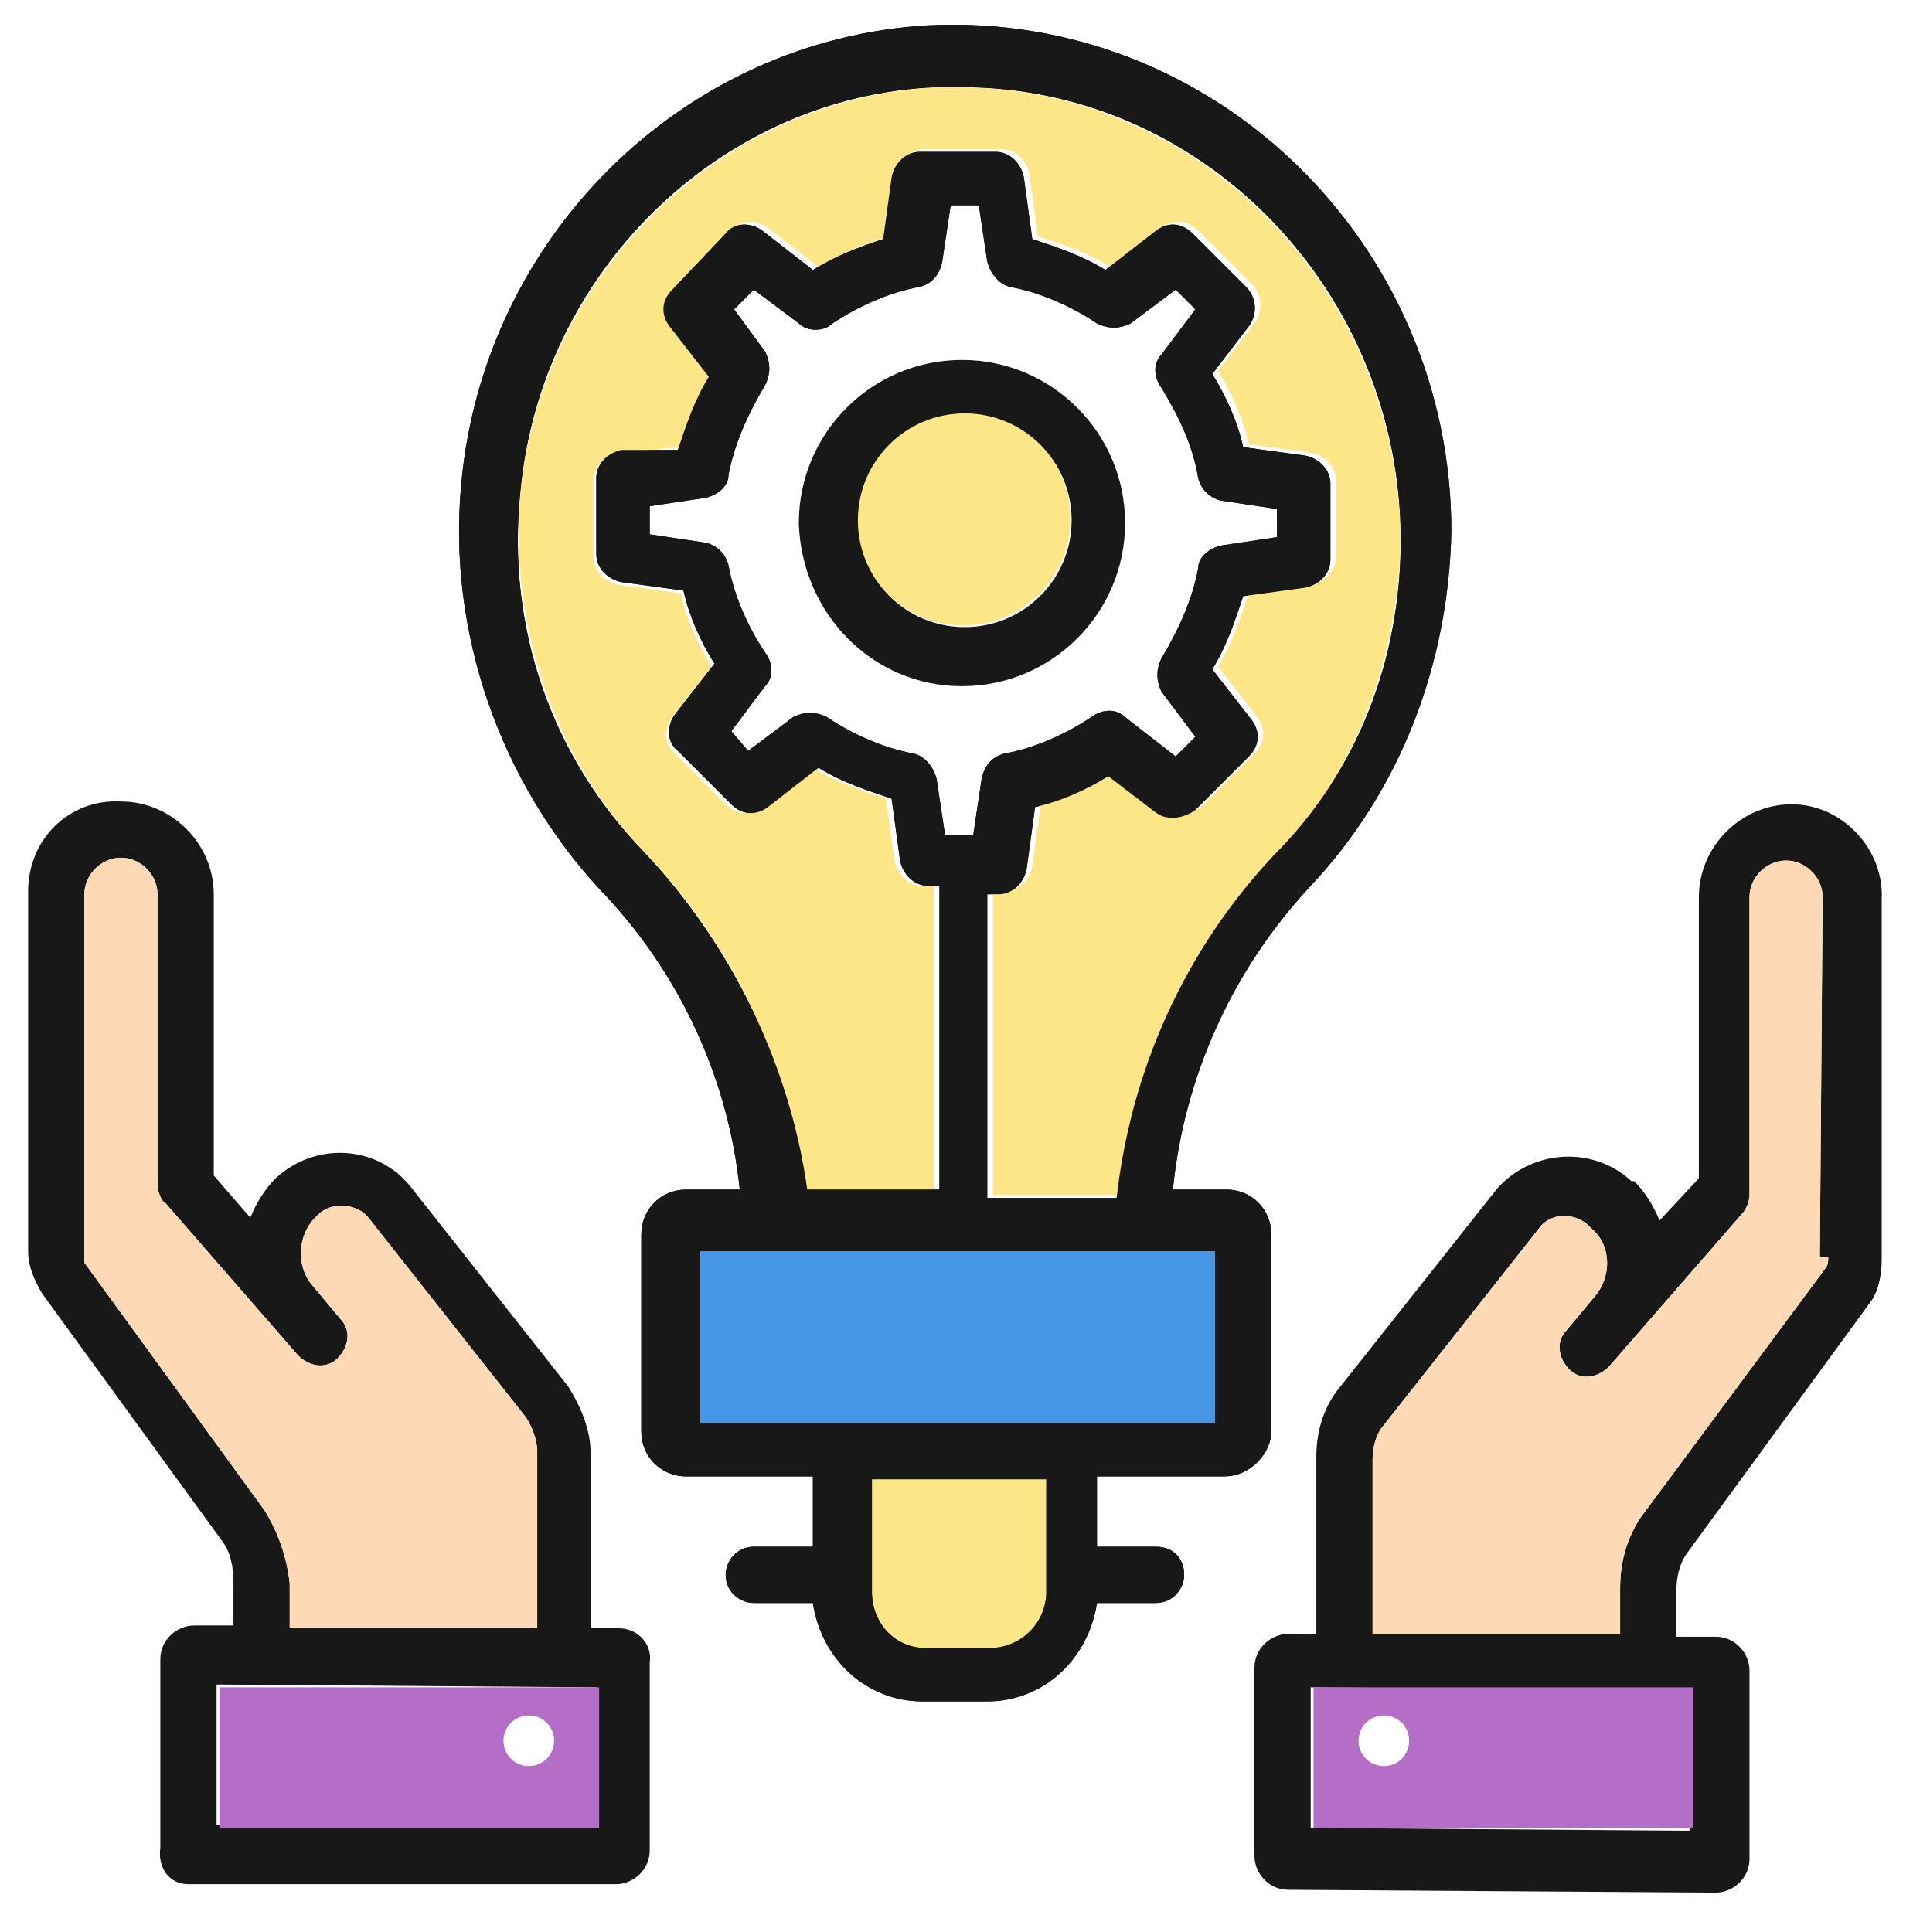
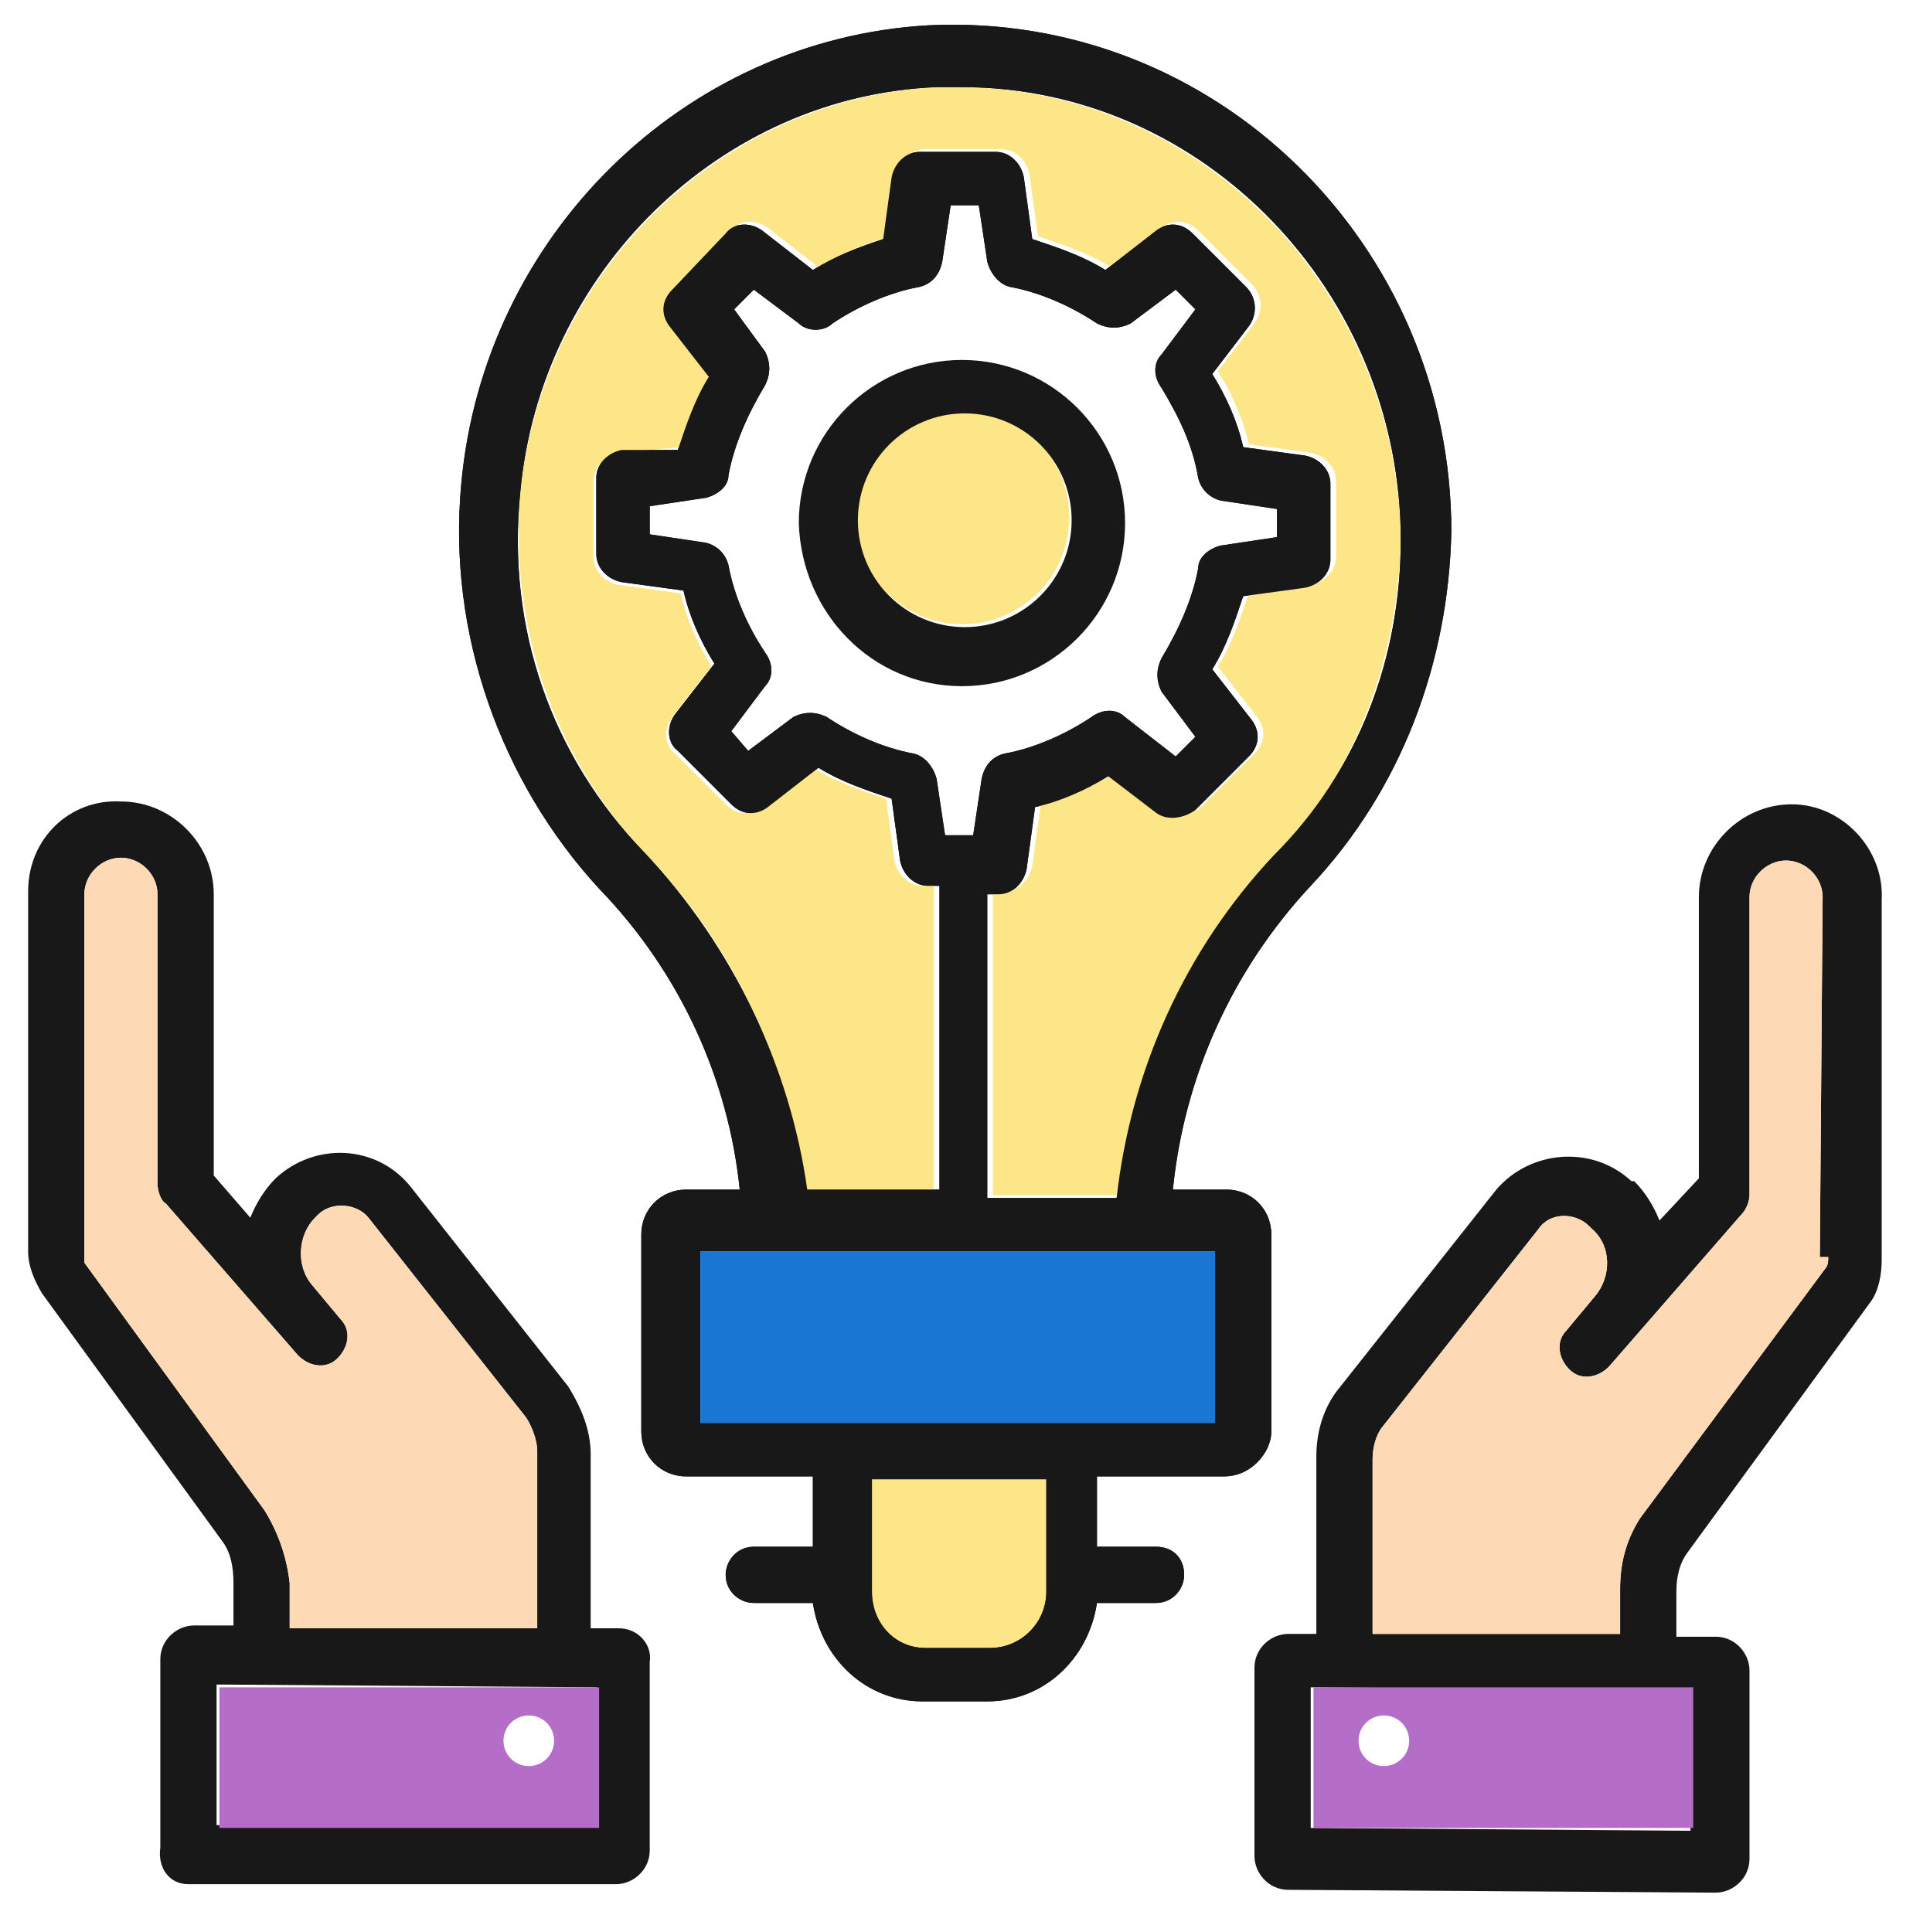
<svg xmlns="http://www.w3.org/2000/svg" version="1.1" id="Layer_1" x="0px" y="0px" viewBox="0 0 68 68.7" style="enable-background:new 0 0 68 68.7;" xml:space="preserve">
  <style type="text/css">
	.st0{fill:#FDE688;}
	.st1{fill:#181818;}
	.st2{fill:#B56EC7;}
	.st3{fill:#FDD9B6;}
- 	.st4{fill:#4597E5;}
+ 	.st4{fill:#1976D2;}
</style>
  <g id="Layer_1_2_">
    <g id="Layer_1_1_">
      <path class="st0" d="M32.9,58.6h2.3c1.1,0,2-0.9,2-2v-4H31v4C31,57.7,31.8,58.6,32.9,58.6z" />
      <g>
        <g>
          <g>
            <path class="st1" d="M63.7,28.6c-1.8,0-3.3,1.5-3.3,3.3v10L59,43.4c-0.2-0.5-0.5-1-0.9-1.4H58c-1.4-1.3-3.6-1.1-4.8,0.3       l-5.7,7.2c-0.5,0.7-0.7,1.5-0.7,2.3v6.3h-1c-0.6,0-1.2,0.5-1.2,1.2V66c0,0.6,0.5,1.2,1.2,1.2L61,67.3c0.6,0,1.2-0.5,1.2-1.2       v-6.7c0-0.6-0.5-1.2-1.2-1.2h-1.4v-1.6c0-0.5,0.1-1,0.4-1.4l6.5-8.9c0.3-0.4,0.4-1,0.4-1.5V32C67,30.2,65.5,28.6,63.7,28.6z        M60.1,65.1L46.6,65v-5l13.5,0.1V65.1z M65,44.7c0,0.1,0,0.3-0.1,0.4L58.3,54c-0.5,0.8-0.7,1.6-0.7,2.5v1.6h-8.8v-6.2       c0-0.4,0.1-0.8,0.3-1.1l5.6-7.1c0.4-0.6,1.3-0.6,1.8-0.1l0.1,0.1c0.7,0.6,0.7,1.7,0.1,2.4l-1,1.2c-0.4,0.4-0.3,1,0.1,1.4       c0.4,0.4,1,0.3,1.4-0.1l4.7-5.4c0.2-0.2,0.3-0.5,0.3-0.7V31.9c0-0.7,0.6-1.3,1.3-1.3c0.7,0,1.3,0.6,1.3,1.3l-0.1,12.8H65z" />
          </g>
        </g>
        <g>
          <g>
            <path class="st1" d="M22,57.9h-1v-6.2c0-0.8-0.3-1.6-0.8-2.4l-5.6-7.1c-1.2-1.5-3.4-1.6-4.8-0.3l0,0c-0.4,0.4-0.7,0.9-0.9,1.4       l-1.3-1.5v-10c0-1.8-1.5-3.3-3.3-3.3C2.5,28.4,1,29.8,1,31.7v12.8c0,0.5,0.2,1,0.5,1.5l6.4,8.8c0.3,0.4,0.4,0.9,0.4,1.5v1.5       H6.9c-0.6,0-1.2,0.5-1.2,1.2v6.7C5.6,66.4,6,67,6.7,67h15.2c0.6,0,1.2-0.5,1.2-1.2v-6.7C23.2,58.5,22.7,57.9,22,57.9z        M9.4,53.7L3,44.9c0-0.1,0-0.2,0-0.4V31.8c0-0.7,0.6-1.3,1.3-1.3s1.3,0.6,1.3,1.3v10.3c0,0.2,0.1,0.6,0.3,0.7l4.7,5.4       c0.4,0.4,1,0.5,1.4,0.1s0.5-1,0.1-1.4l-1-1.2c-0.6-0.7-0.5-1.8,0.1-2.4l0.1-0.1c0.5-0.5,1.4-0.4,1.8,0.1l5.6,7.1       c0.2,0.3,0.4,0.8,0.4,1.2v6.3h-8.8v-1.6C10.2,55.4,9.9,54.5,9.4,53.7z M21.2,64.9H7.7v-5L21.2,60V64.9z" />
          </g>
        </g>
        <g>
          <g>
            <path class="st1" d="M44.7,52c0.3-0.3,0.5-0.7,0.5-1.1v-7c0-0.9-0.7-1.6-1.6-1.6h-1.9c0.4-4,2.1-7.8,4.9-10.8       c3.2-3.4,4.9-7.9,5-12.6c0-10.2-8.4-18.5-18.6-18c-8.7,0.5-15.8,7.5-16.6,16.3c-0.5,5.3,1.4,10.6,4.9,14.4       c2.9,3,4.6,6.8,5,10.7h-1.9c-0.9,0-1.6,0.7-1.6,1.6v7c0,0.9,0.7,1.6,1.6,1.6l0,0h4.5l0,0V55h-2.1c-0.6,0-1,0.5-1,1       c0,0.6,0.5,1,1,1l0,0h2.1c0.3,2,1.9,3.5,3.9,3.5l0,0h2.3c2,0,3.6-1.5,3.9-3.5h2.1c0.6,0,1-0.5,1-1c0-0.6-0.4-1-1-1H39v-2.5l0,0       h4.5C44,52.5,44.4,52.3,44.7,52z M35.2,58.6h-2.3c-1.1,0-1.9-0.9-1.9-2v-4h6.2v4C37.2,57.7,36.3,58.6,35.2,58.6z M22.9,30.3       c-3.3-3.4-4.9-8-4.4-12.8c0.7-7.8,7.1-14.1,14.8-14.4c0.3,0,0.6,0,0.9,0c8.6,0,15.6,7.3,15.6,16.1c0,4.2-1.5,8.2-4.5,11.2       c-3.2,3.4-5.1,7.7-5.6,12.2h-4.6V31.8h0.4c0.5,0,0.9-0.4,1-0.9l0.3-2.2c0.9-0.2,1.8-0.6,2.6-1.1l1.7,1.3c0.4,0.3,1,0.2,1.4-0.1       l1.9-1.9c0.4-0.4,0.4-0.9,0.1-1.3l-1.4-1.8c0.5-0.8,0.8-1.7,1.1-2.6l2.2-0.3c0.5-0.1,0.9-0.5,0.9-1v-2.7c0-0.5-0.4-0.9-0.9-1       l-2.2-0.3c-0.2-0.9-0.6-1.8-1.1-2.6l1.3-1.7c0.3-0.4,0.3-1-0.1-1.4l-1.9-1.9c-0.4-0.4-0.9-0.4-1.3-0.1l-1.8,1.4       c-0.8-0.5-1.7-0.8-2.6-1.1l-0.3-2.2c-0.1-0.5-0.5-0.9-1-0.9h-2.7c-0.5,0-0.9,0.4-1,0.9l-0.3,2.2c-0.9,0.3-1.7,0.6-2.5,1.1       l-1.8-1.4c-0.4-0.3-1-0.3-1.3,0.1l-1.9,2c-0.4,0.4-0.4,0.9-0.1,1.3l1.4,1.8c-0.5,0.8-0.8,1.7-1.1,2.6h-2       c-0.5,0.1-0.9,0.5-0.9,1v2.7c0,0.5,0.4,0.9,0.9,1l2.2,0.3c0.2,0.9,0.6,1.8,1.1,2.6L24,25.4c-0.3,0.4-0.3,1,0.1,1.3l1.9,1.9       c0.4,0.4,0.9,0.4,1.3,0.1l1.8-1.4c0.8,0.5,1.7,0.8,2.6,1.1l0.3,2.2c0.1,0.5,0.5,0.9,1,0.9h0.4v10.8h-4.7       C28.1,38,26.1,33.7,22.9,30.3z M27.2,23.2c-0.6-0.9-1.1-2-1.3-3.1c-0.1-0.4-0.4-0.7-0.8-0.8l-2-0.3v-1l2-0.3       c0.4-0.1,0.8-0.4,0.8-0.8c0.2-1.1,0.7-2.2,1.3-3.2c0.2-0.4,0.2-0.8,0-1.2L26.1,11l0.7-0.7l1.6,1.2c0.3,0.3,0.9,0.3,1.2,0       c0.9-0.6,2-1.1,3.1-1.3c0.4-0.1,0.7-0.4,0.8-0.9l0.3-2h1l0.3,2c0.1,0.4,0.4,0.8,0.8,0.9c1.1,0.2,2.2,0.7,3.1,1.3       c0.4,0.2,0.8,0.2,1.2,0l1.6-1.2l0.7,0.7l-1.2,1.6c-0.3,0.3-0.3,0.8,0,1.2c0.6,1,1.1,2,1.3,3.2c0.1,0.4,0.4,0.7,0.8,0.8l2,0.3v1       l-2,0.3c-0.4,0.1-0.8,0.4-0.8,0.8c-0.2,1.1-0.7,2.2-1.3,3.2c-0.2,0.4-0.2,0.8,0,1.2l1.2,1.6l-0.7,0.7L40,25.5       c-0.3-0.3-0.8-0.3-1.2,0c-0.9,0.6-2,1.1-3.1,1.3c-0.4,0.1-0.7,0.4-0.8,0.9l-0.3,2h-1l-0.3-2c-0.1-0.4-0.4-0.8-0.8-0.9       c-1.1-0.2-2.2-0.7-3.1-1.3c-0.4-0.2-0.8-0.2-1.2,0l-1.6,1.2L26,26l1.2-1.6C27.5,24.1,27.5,23.6,27.2,23.2z M24.9,50.6v-6.1       c5.3,0,12.6,0,18.3,0v6.1C32.6,50.6,35.5,50.6,24.9,50.6z" />
          </g>
        </g>
        <g>
          <g>
-             <ellipse transform="matrix(4.593288e-03 -1 1 4.593288e-03 15.6987 52.6558)" class="st0" cx="34.3" cy="18.4" rx="3.8" ry="3.8" />
+             <ellipse transform="matrix(4.593240e-03 -1 1 4.593240e-03 15.6588 52.6115)" class="st0" cx="34.3" cy="18.4" rx="3.8" ry="3.8" />
          </g>
          <g>
            <path class="st1" d="M34.2,24.4c3.2,0,5.8-2.6,5.8-5.8s-2.6-5.8-5.8-5.8s-5.8,2.6-5.8,5.8C28.5,21.8,31,24.4,34.2,24.4z        M34.3,14.7c2.1,0,3.8,1.7,3.8,3.8s-1.7,3.8-3.8,3.8s-3.8-1.7-3.8-3.8S32.2,14.7,34.3,14.7z" />
          </g>
        </g>
        <g>
          <path class="st0" d="M49.8,19.2c-0.1-8.8-7-16-15.6-16.1c-0.3,0-0.6,0-0.9,0c-7.7,0.4-14,6.6-14.8,14.4      c-0.4,4.8,1.2,9.4,4.4,12.8c3.2,3.3,5.2,7.6,5.6,12h4.7V31.5h-0.4c-0.5,0-0.9-0.4-1-0.9l-0.3-2.2c-0.9-0.3-1.8-0.6-2.6-1.1      l-1.8,1.4c-0.4,0.3-0.9,0.3-1.3-0.1L24,26.8c-0.4-0.3-0.4-0.9-0.1-1.3l1.4-1.8c-0.5-0.8-0.9-1.7-1.1-2.6L22,20.8      c-0.5-0.1-0.9-0.5-0.9-1v-2.7c0-0.5,0.4-0.9,0.9-1l2.2-0.2c0.3-0.9,0.6-1.8,1.1-2.6L24,11.5c-0.3-0.4-0.3-0.9,0.1-1.3l1.9-2      c0.3-0.4,0.9-0.4,1.3-0.1l1.8,1.4c0.8-0.5,1.6-0.8,2.5-1.1l0.3-2.2c0.1-0.5,0.5-0.9,1-0.9h2.7c0.5,0,0.9,0.4,1,0.9l0.3,2.2      c0.9,0.3,1.8,0.6,2.6,1.1l1.8-1.4c0.4-0.3,0.9-0.3,1.3,0.1l1.9,1.9c0.4,0.4,0.4,1,0.1,1.4l-1.3,1.7c0.5,0.8,0.9,1.7,1.1,2.6      l2.2,0.3c0.5,0.1,0.9,0.5,0.9,1v2.7c0,0.5-0.4,0.9-0.9,1l-2.2,0.3c-0.3,0.9-0.6,1.8-1.1,2.6l1.4,1.8c0.3,0.4,0.3,0.9-0.1,1.3      l-1.9,1.9c-0.4,0.3-1,0.4-1.4,0.1l-1.7-1.3c-0.8,0.5-1.7,0.9-2.6,1.1l-0.3,2.2c-0.1,0.5-0.5,0.9-1,0.9h-0.4v10.8h4.6      c0.4-4.5,2.3-8.8,5.6-12.2C48.2,27.4,49.7,23.4,49.8,19.2z" />
        </g>
        <g>
          <g>
            <path class="st1" d="M44.7,52c0.3-0.3,0.5-0.7,0.5-1.1v-7c0-0.9-0.7-1.6-1.6-1.6h-1.9c0.4-4,2.1-7.8,4.9-10.8       c3.2-3.4,4.9-7.9,5-12.6c0-10.2-8.4-18.5-18.6-18c-8.7,0.5-15.8,7.5-16.6,16.3c-0.5,5.3,1.4,10.6,4.9,14.4       c2.9,3,4.6,6.8,5,10.7h-1.9c-0.9,0-1.6,0.7-1.6,1.6v7c0,0.9,0.7,1.6,1.6,1.6l0,0h4.5l0,0V55h-2.1c-0.6,0-1,0.5-1,1       c0,0.6,0.5,1,1,1l0,0h2.1c0.3,2,1.9,3.5,3.9,3.5l0,0h2.3c2,0,3.6-1.5,3.9-3.5h2.1c0.6,0,1-0.5,1-1c0-0.6-0.4-1-1-1H39v-2.5l0,0       h4.5C44,52.5,44.4,52.3,44.7,52z M35.2,58.6h-2.3c-1.1,0-1.9-0.9-1.9-2v-4h6.2v4C37.2,57.7,36.3,58.6,35.2,58.6z M22.9,30.3       c-3.3-3.4-4.9-8-4.4-12.8c0.7-7.8,7.1-14.1,14.8-14.4c0.3,0,0.6,0,0.9,0c8.6,0,15.6,7.3,15.6,16.1c0,4.2-1.5,8.2-4.5,11.2       c-3.2,3.4-5.1,7.7-5.6,12.2h-4.6V31.8h0.4c0.5,0,0.9-0.4,1-0.9l0.3-2.2c0.9-0.2,1.8-0.6,2.6-1.1l1.7,1.3c0.4,0.3,1,0.2,1.4-0.1       l1.9-1.9c0.4-0.4,0.4-0.9,0.1-1.3l-1.4-1.8c0.5-0.8,0.8-1.7,1.1-2.6l2.2-0.3c0.5-0.1,0.9-0.5,0.9-1v-2.7c0-0.5-0.4-0.9-0.9-1       l-2.2-0.3c-0.2-0.9-0.6-1.8-1.1-2.6l1.3-1.7c0.3-0.4,0.3-1-0.1-1.4l-1.9-1.9c-0.4-0.4-0.9-0.4-1.3-0.1l-1.8,1.4       c-0.8-0.5-1.7-0.8-2.6-1.1l-0.3-2.2c-0.1-0.5-0.5-0.9-1-0.9h-2.7c-0.5,0-0.9,0.4-1,0.9l-0.3,2.2c-0.9,0.3-1.7,0.6-2.5,1.1       l-1.8-1.4c-0.4-0.3-1-0.3-1.3,0.1l-1.9,2c-0.4,0.4-0.4,0.9-0.1,1.3l1.4,1.8c-0.5,0.8-0.8,1.7-1.1,2.6h-2       c-0.5,0.1-0.9,0.5-0.9,1v2.7c0,0.5,0.4,0.9,0.9,1l2.2,0.3c0.2,0.9,0.6,1.8,1.1,2.6L24,25.4c-0.3,0.4-0.3,1,0.1,1.3l1.9,1.9       c0.4,0.4,0.9,0.4,1.3,0.1l1.8-1.4c0.8,0.5,1.7,0.8,2.6,1.1l0.3,2.2c0.1,0.5,0.5,0.9,1,0.9h0.4v10.8h-4.7       C28.1,38,26.1,33.7,22.9,30.3z M27.2,23.2c-0.6-0.9-1.1-2-1.3-3.1c-0.1-0.4-0.4-0.7-0.8-0.8l-2-0.3v-1l2-0.3       c0.4-0.1,0.8-0.4,0.8-0.8c0.2-1.1,0.7-2.2,1.3-3.2c0.2-0.4,0.2-0.8,0-1.2L26.1,11l0.7-0.7l1.6,1.2c0.3,0.3,0.9,0.3,1.2,0       c0.9-0.6,2-1.1,3.1-1.3c0.4-0.1,0.7-0.4,0.8-0.9l0.3-2h1l0.3,2c0.1,0.4,0.4,0.8,0.8,0.9c1.1,0.2,2.2,0.7,3.1,1.3       c0.4,0.2,0.8,0.2,1.2,0l1.6-1.2l0.7,0.7l-1.2,1.6c-0.3,0.3-0.3,0.8,0,1.2c0.6,1,1.1,2,1.3,3.2c0.1,0.4,0.4,0.7,0.8,0.8l2,0.3v1       l-2,0.3c-0.4,0.1-0.8,0.4-0.8,0.8c-0.2,1.1-0.7,2.2-1.3,3.2c-0.2,0.4-0.2,0.8,0,1.2l1.2,1.6l-0.7,0.7L40,25.5       c-0.3-0.3-0.8-0.3-1.2,0c-0.9,0.6-2,1.1-3.1,1.3c-0.4,0.1-0.7,0.4-0.8,0.9l-0.3,2h-1l-0.3-2c-0.1-0.4-0.4-0.8-0.8-0.9       c-1.1-0.2-2.2-0.7-3.1-1.3c-0.4-0.2-0.8-0.2-1.2,0l-1.6,1.2L26,26l1.2-1.6C27.5,24.1,27.5,23.6,27.2,23.2z M24.9,50.6v-6.1       c5.3,0,12.6,0,18.3,0v6.1C32.6,50.6,35.5,50.6,24.9,50.6z" />
          </g>
        </g>
      </g>
    </g>
    <g id="Layer_3">
	</g>
    <g id="Layer_2">
      <path class="st2" d="M7.8,60v5h13.5v-5H7.8z M18.8,62.8c-0.5,0-0.9-0.4-0.9-0.9s0.4-0.9,0.9-0.9s0.9,0.4,0.9,0.9    S19.3,62.8,18.8,62.8z" />
      <path class="st2" d="M46.7,60v5h13.5v-5H46.7z M49.2,62.8c-0.5,0-0.9-0.4-0.9-0.9s0.4-0.9,0.9-0.9s0.9,0.4,0.9,0.9    S49.7,62.8,49.2,62.8z" />
    </g>
    <g id="Layer_5">
	</g>
  </g>
  <g id="Layer_2_1_">
</g>
  <path class="st3" d="M4.3,30.5c-0.7,0-1.3,0.6-1.3,1.3v12.7c0,0.2,0,0.3,0,0.4l6.4,8.8c0.5,0.8,0.8,1.7,0.9,2.6v1.6h8.8v-6.3  c0-0.4-0.2-0.9-0.4-1.2l-5.6-7.1c-0.4-0.5-1.3-0.6-1.8-0.1l-0.1,0.1c-0.6,0.6-0.7,1.7-0.1,2.4l1,1.2c0.4,0.4,0.3,1-0.1,1.4  c-0.4,0.4-1,0.3-1.4-0.1l-4.7-5.4c-0.2-0.1-0.3-0.5-0.3-0.7V31.8C5.6,31.1,5,30.5,4.3,30.5z" />
-   <path class="st3" d="M54.7,43.7l-5.6,7.1c-0.2,0.3-0.3,0.7-0.3,1.1v6.2h8.8v-1.6c0-0.9,0.2-1.7,0.7-2.5l6.6-8.9  C65,45,65,44.8,65,44.7h-0.3l0.1-12.8c0-0.7-0.6-1.3-1.3-1.3s-1.3,0.6-1.3,1.3v10.6c0,0.2-0.1,0.5-0.3,0.7l-4.7,5.4  c-0.4,0.4-1,0.5-1.4,0.1c-0.4-0.4-0.5-1-0.1-1.4l1-1.2c0.6-0.7,0.6-1.8-0.1-2.4l-0.1-0.1C56,43.1,55.1,43.1,54.7,43.7z" />
+   <path class="st3" d="M54.7,43.7l-5.6,7.1c-0.2,0.3-0.3,0.7-0.3,1.1v6.2h8.8v-1.6c0-0.9,0.2-1.7,0.7-2.5l6.6-8.9  C65,45,65,44.8,65,44.7h-0.3l0.1-12.8c0-0.7-0.6-1.3-1.3-1.3s-1.3,0.6-1.3,1.3v10.6c0,0.2-0.1,0.5-0.3,0.7l-4.7,5.4  c-0.4,0.4-1,0.5-1.4,0.1s-0.5-1-0.1-1.4l1-1.2c0.6-0.7,0.6-1.8-0.1-2.4l-0.1-0.1C56,43.1,55.1,43.1,54.7,43.7z" />
  <rect x="24.9" y="44.5" class="st4" width="18.3" height="6.1" />
</svg>
